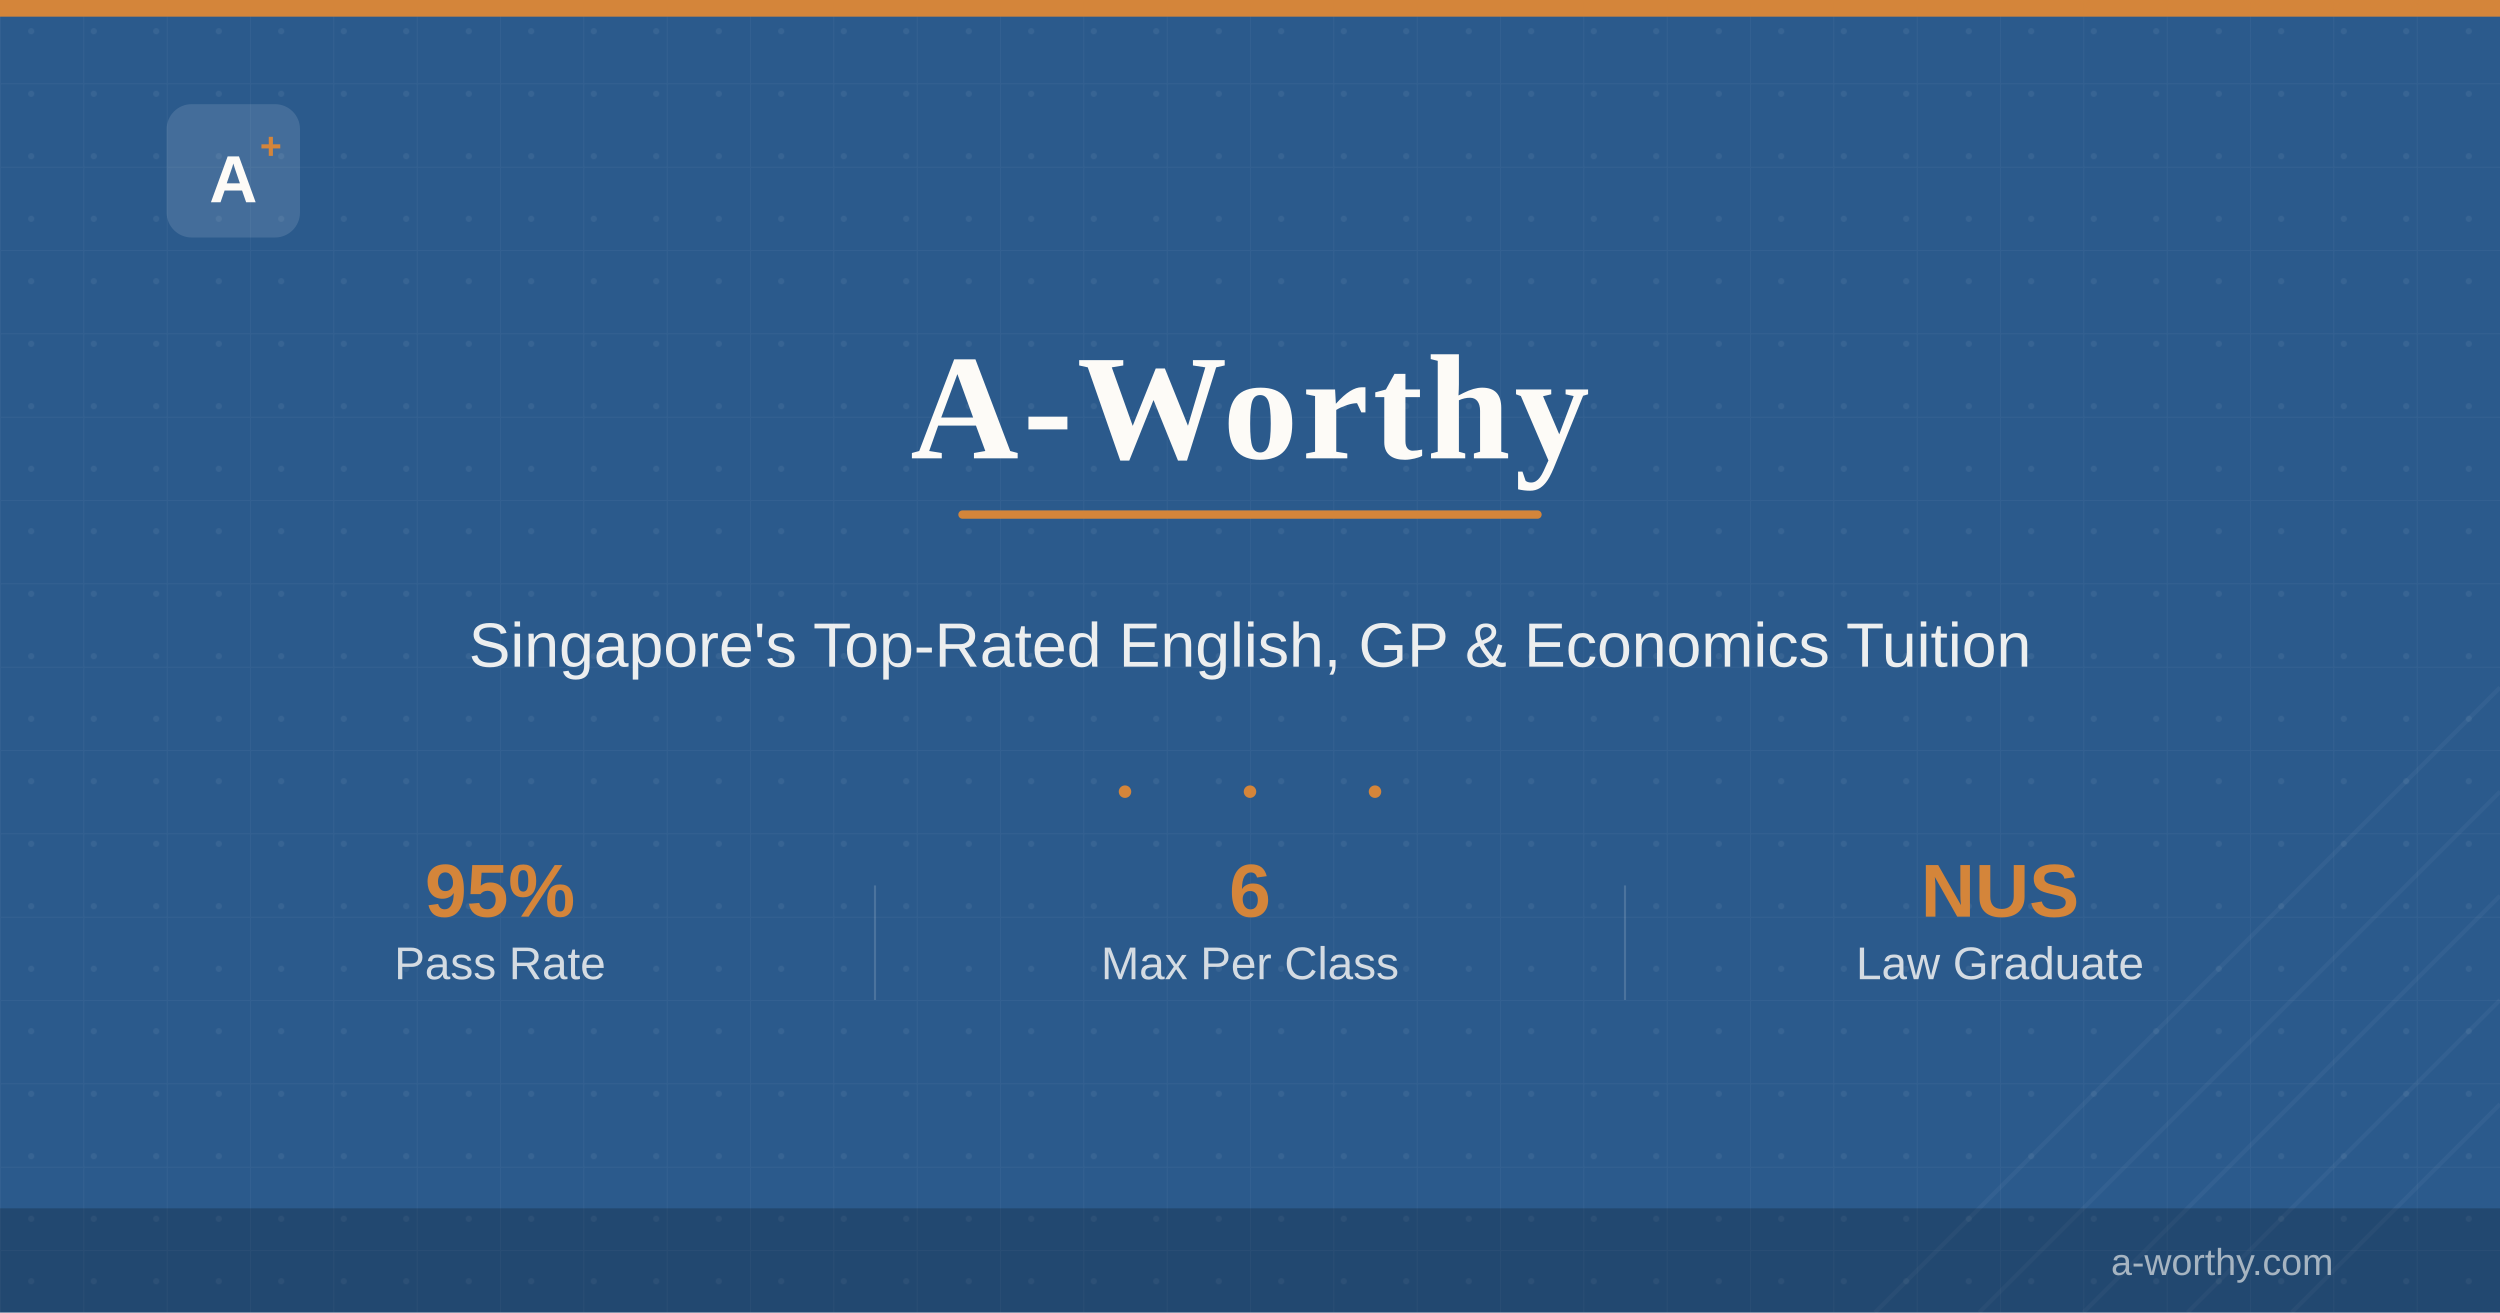
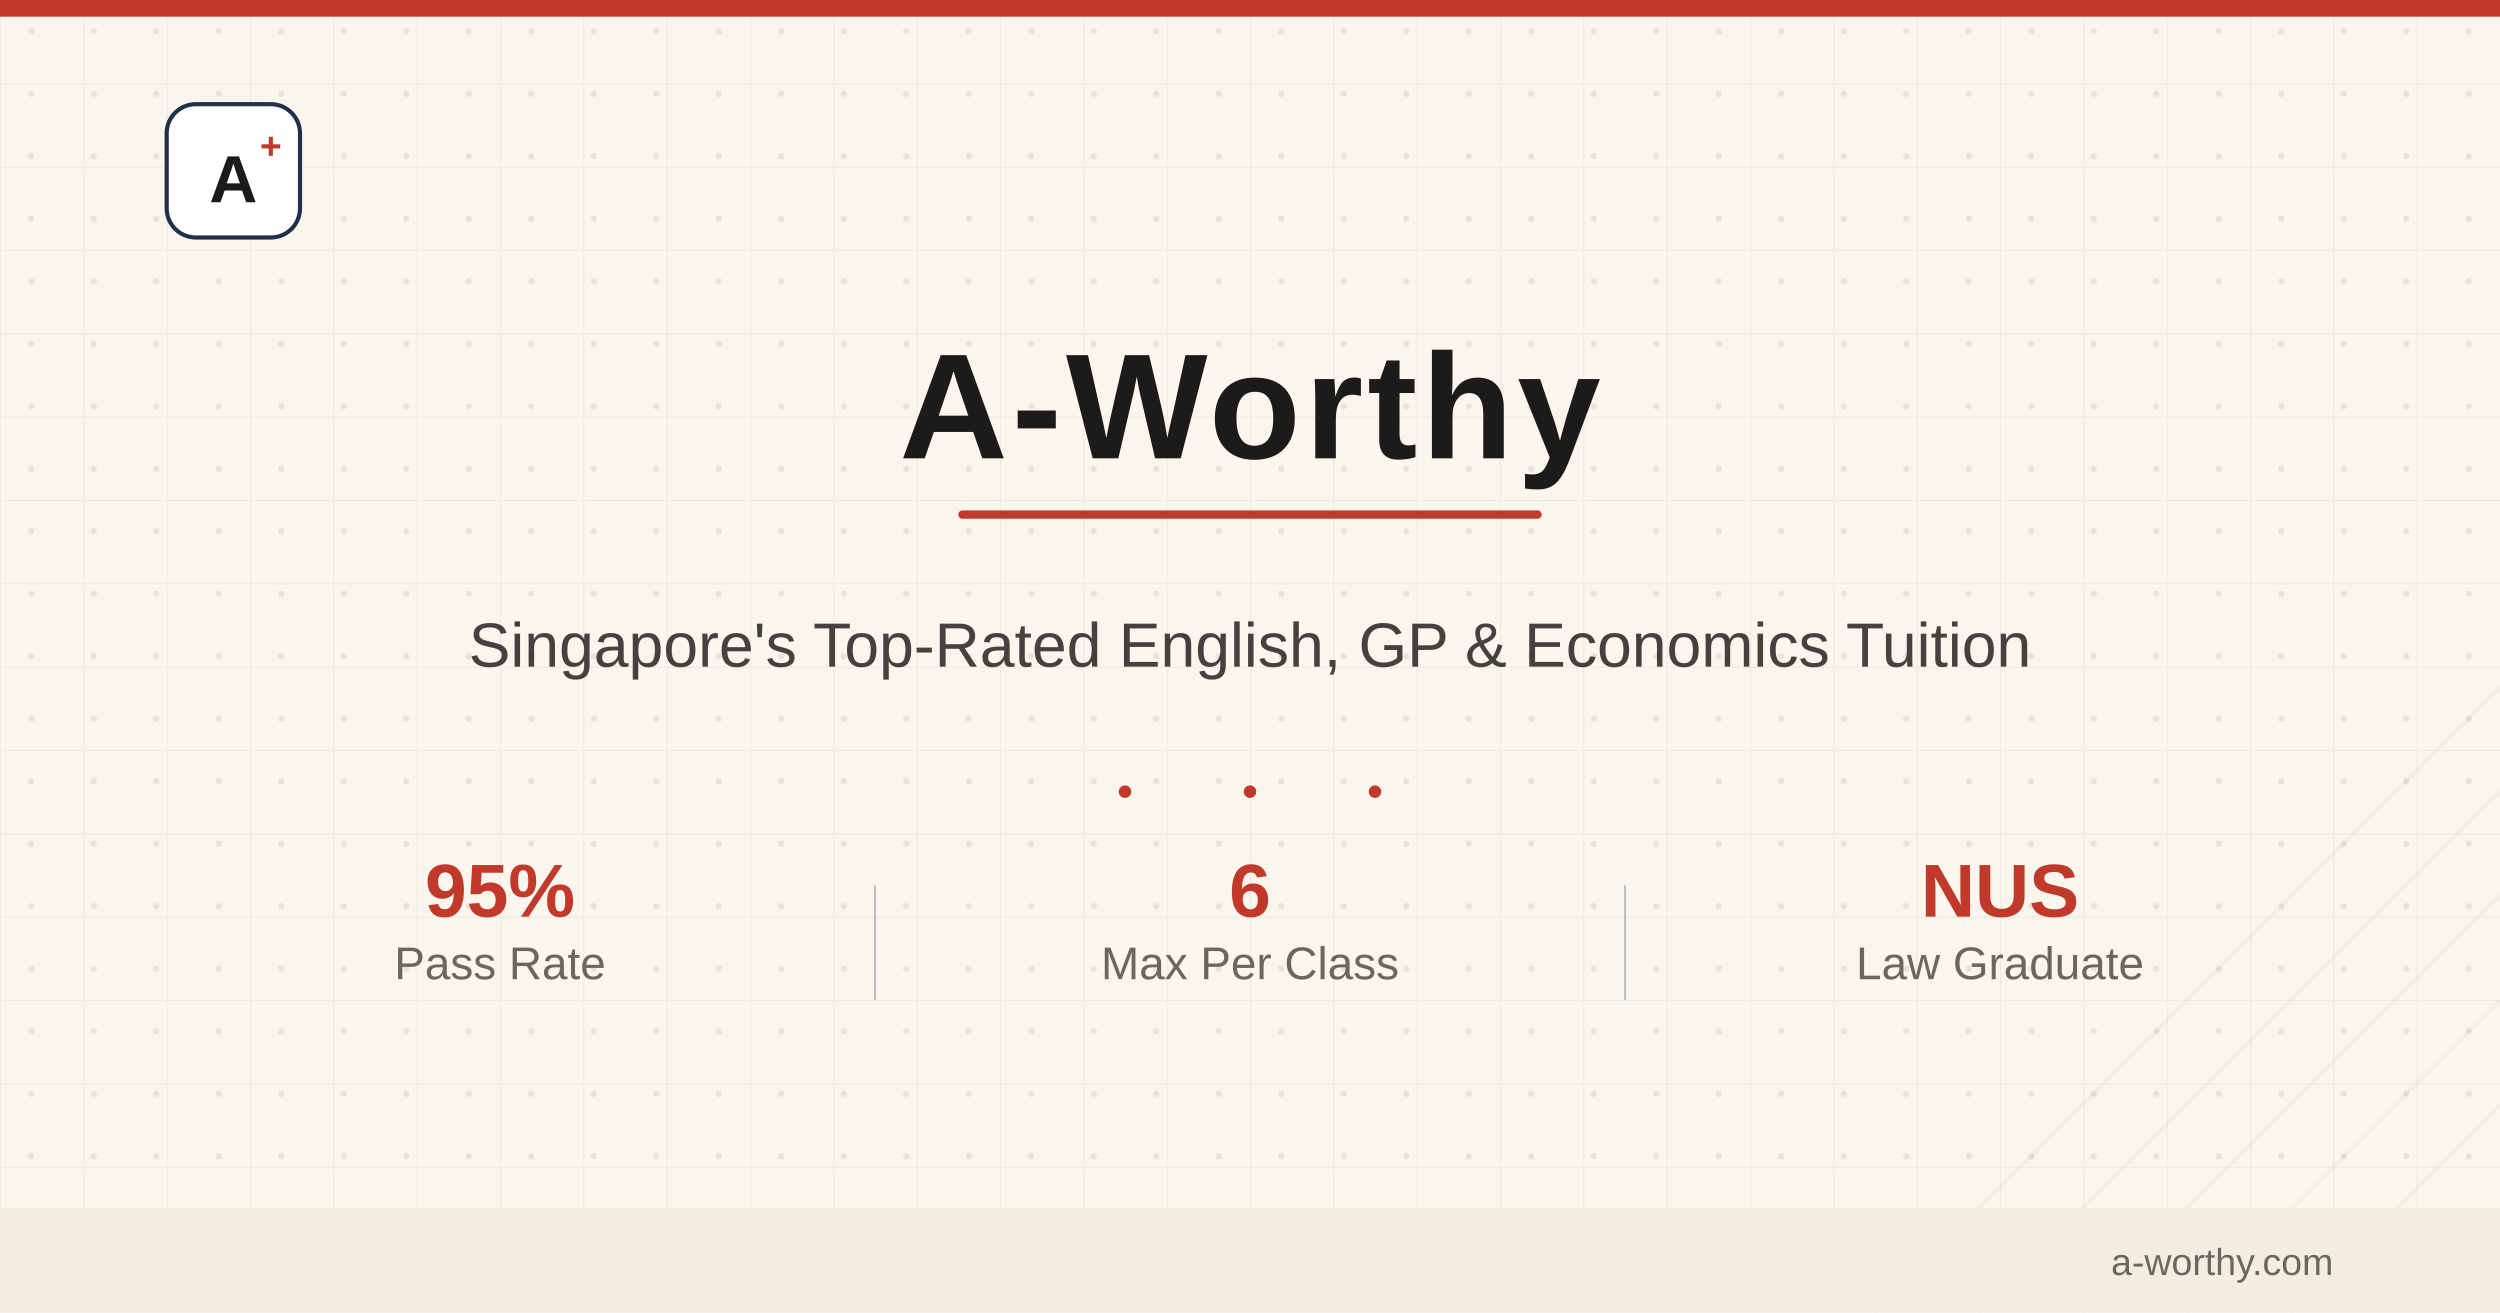
<svg xmlns="http://www.w3.org/2000/svg" viewBox="0 0 1200 630" width="1200" height="630">
  <defs>
    <pattern id="grid" width="40" height="40" patternUnits="userSpaceOnUse">
-       <path d="M 40 0 L 0 0 0 40" fill="none" stroke="rgba(255,255,255,0.04)" stroke-width="1" />
+       <path d="M 40 0 L 0 0 0 40" fill="none" stroke="rgba(34,48,74,0.06)" stroke-width="1" />
    </pattern>
    <pattern id="dots" width="30" height="30" patternUnits="userSpaceOnUse">
-       <circle cx="15" cy="15" r="1.5" fill="rgba(255,255,255,0.06)" />
+       <circle cx="15" cy="15" r="1.5" fill="rgba(70,50,20,0.10)" />
    </pattern>
  </defs>
-   <rect width="1200" height="630" fill="#2B5A8C" />
+   <rect width="1200" height="630" fill="#FAF6EE" />
  <rect width="1200" height="630" fill="url(#grid)" />
  <rect width="1200" height="630" fill="url(#dots)" />
  <g opacity="0.04">
-     <line x1="900" y1="630" x2="1200" y2="330" stroke="#fff" stroke-width="2" />
-     <line x1="950" y1="630" x2="1200" y2="380" stroke="#fff" stroke-width="2" />
-     <line x1="1000" y1="630" x2="1200" y2="430" stroke="#fff" stroke-width="2" />
-     <line x1="1050" y1="630" x2="1200" y2="480" stroke="#fff" stroke-width="2" />
-     <line x1="1100" y1="630" x2="1200" y2="530" stroke="#fff" stroke-width="2" />
+     <line x1="900" y1="630" x2="1200" y2="330" stroke="#22304A" stroke-width="2" />
+     <line x1="950" y1="630" x2="1200" y2="380" stroke="#22304A" stroke-width="2" />
+     <line x1="1000" y1="630" x2="1200" y2="430" stroke="#22304A" stroke-width="2" />
+     <line x1="1050" y1="630" x2="1200" y2="480" stroke="#22304A" stroke-width="2" />
+     <line x1="1100" y1="630" x2="1200" y2="530" stroke="#22304A" stroke-width="2" />
  </g>
-   <rect width="1200" height="8" fill="#D4853A" />
+   <rect width="1200" height="8" fill="#C0392B" />
  <g transform="translate(80, 50)">
-     <rect x="0" y="0" width="64" height="64" rx="12" fill="rgba(255,255,255,0.12)" />
-     <text x="32" y="36" font-family="Arial, Helvetica, sans-serif" font-size="32" font-weight="700" fill="#FDFBF7" text-anchor="middle" dominant-baseline="central">A</text>
-     <text x="50" y="20" font-family="Arial, Helvetica, sans-serif" font-size="18" font-weight="700" fill="#D4853A" text-anchor="middle" dominant-baseline="central">+</text>
+     <rect x="0" y="0" width="64" height="64" rx="14" fill="#FFFFFF" stroke="#22304A" stroke-width="2" />
+     <text x="32" y="36" font-family="Nunito, Arial, Helvetica, sans-serif" font-size="32" font-weight="700" fill="#1C1B19" text-anchor="middle" dominant-baseline="central">A</text>
+     <text x="50" y="20" font-family="Nunito, Arial, Helvetica, sans-serif" font-size="18" font-weight="700" fill="#C0392B" text-anchor="middle" dominant-baseline="central">+</text>
  </g>
-   <text x="600" y="220" font-family="Georgia, 'Times New Roman', serif" font-size="72" font-weight="700" fill="#FDFBF7" text-anchor="middle" letter-spacing="2">A-Worthy</text>
-   <rect x="460" y="245" width="280" height="4" rx="2" fill="#D4853A" />
-   <text x="600" y="320" font-family="Arial, Helvetica, sans-serif" font-size="30" fill="rgba(253,251,247,0.92)" text-anchor="middle">Singapore's Top-Rated English, GP &amp; Economics Tuition</text>
-   <circle cx="540" cy="380" r="3" fill="#D4853A" />
-   <circle cx="600" cy="380" r="3" fill="#D4853A" />
-   <circle cx="660" cy="380" r="3" fill="#D4853A" />
-   <g font-family="Arial, Helvetica, sans-serif" font-size="22" fill="rgba(253,251,247,0.8)" text-anchor="middle">
-     <text x="240" y="440" font-weight="700" font-size="36" fill="#D4853A">95%</text>
+   <text x="600" y="220" font-family="Nunito, Arial, Helvetica, sans-serif" font-size="72" font-weight="700" fill="#1C1B19" text-anchor="middle" letter-spacing="2">A-Worthy</text>
+   <rect x="460" y="245" width="280" height="4" rx="2" fill="#C0392B" />
+   <text x="600" y="320" font-family="Nunito, Arial, Helvetica, sans-serif" font-size="30" fill="rgba(28,27,25,0.82)" text-anchor="middle">Singapore's Top-Rated English, GP &amp; Economics Tuition</text>
+   <circle cx="540" cy="380" r="3" fill="#C0392B" />
+   <circle cx="600" cy="380" r="3" fill="#C0392B" />
+   <circle cx="660" cy="380" r="3" fill="#C0392B" />
+   <g font-family="Nunito, Arial, Helvetica, sans-serif" font-size="22" fill="#6B6760" text-anchor="middle">
+     <text x="240" y="440" font-weight="700" font-size="36" fill="#C0392B">95%</text>
    <text x="240" y="470">Pass Rate</text>
-     <text x="600" y="440" font-weight="700" font-size="36" fill="#D4853A">6</text>
+     <text x="600" y="440" font-weight="700" font-size="36" fill="#C0392B">6</text>
    <text x="600" y="470">Max Per Class</text>
-     <text x="960" y="440" font-weight="700" font-size="36" fill="#D4853A">NUS</text>
+     <text x="960" y="440" font-weight="700" font-size="36" fill="#C0392B">NUS</text>
    <text x="960" y="470">Law Graduate</text>
  </g>
-   <line x1="420" y1="425" x2="420" y2="480" stroke="rgba(255,255,255,0.15)" stroke-width="1" />
-   <line x1="780" y1="425" x2="780" y2="480" stroke="rgba(255,255,255,0.15)" stroke-width="1" />
-   <rect y="580" width="1200" height="50" fill="rgba(0,0,0,0.2)" />
-   <text x="1120" y="612" font-family="Arial, Helvetica, sans-serif" font-size="18" fill="rgba(253,251,247,0.6)" text-anchor="end">a-worthy.com</text>
+   <line x1="420" y1="425" x2="420" y2="480" stroke="rgba(34,48,74,0.28)" stroke-width="1" />
+   <line x1="780" y1="425" x2="780" y2="480" stroke="rgba(34,48,74,0.28)" stroke-width="1" />
+   <rect y="580" width="1200" height="50" fill="#F3EDE0" />
+   <text x="1120" y="612" font-family="Nunito, Arial, Helvetica, sans-serif" font-size="18" fill="#6B6760" text-anchor="end">a-worthy.com</text>
</svg>
